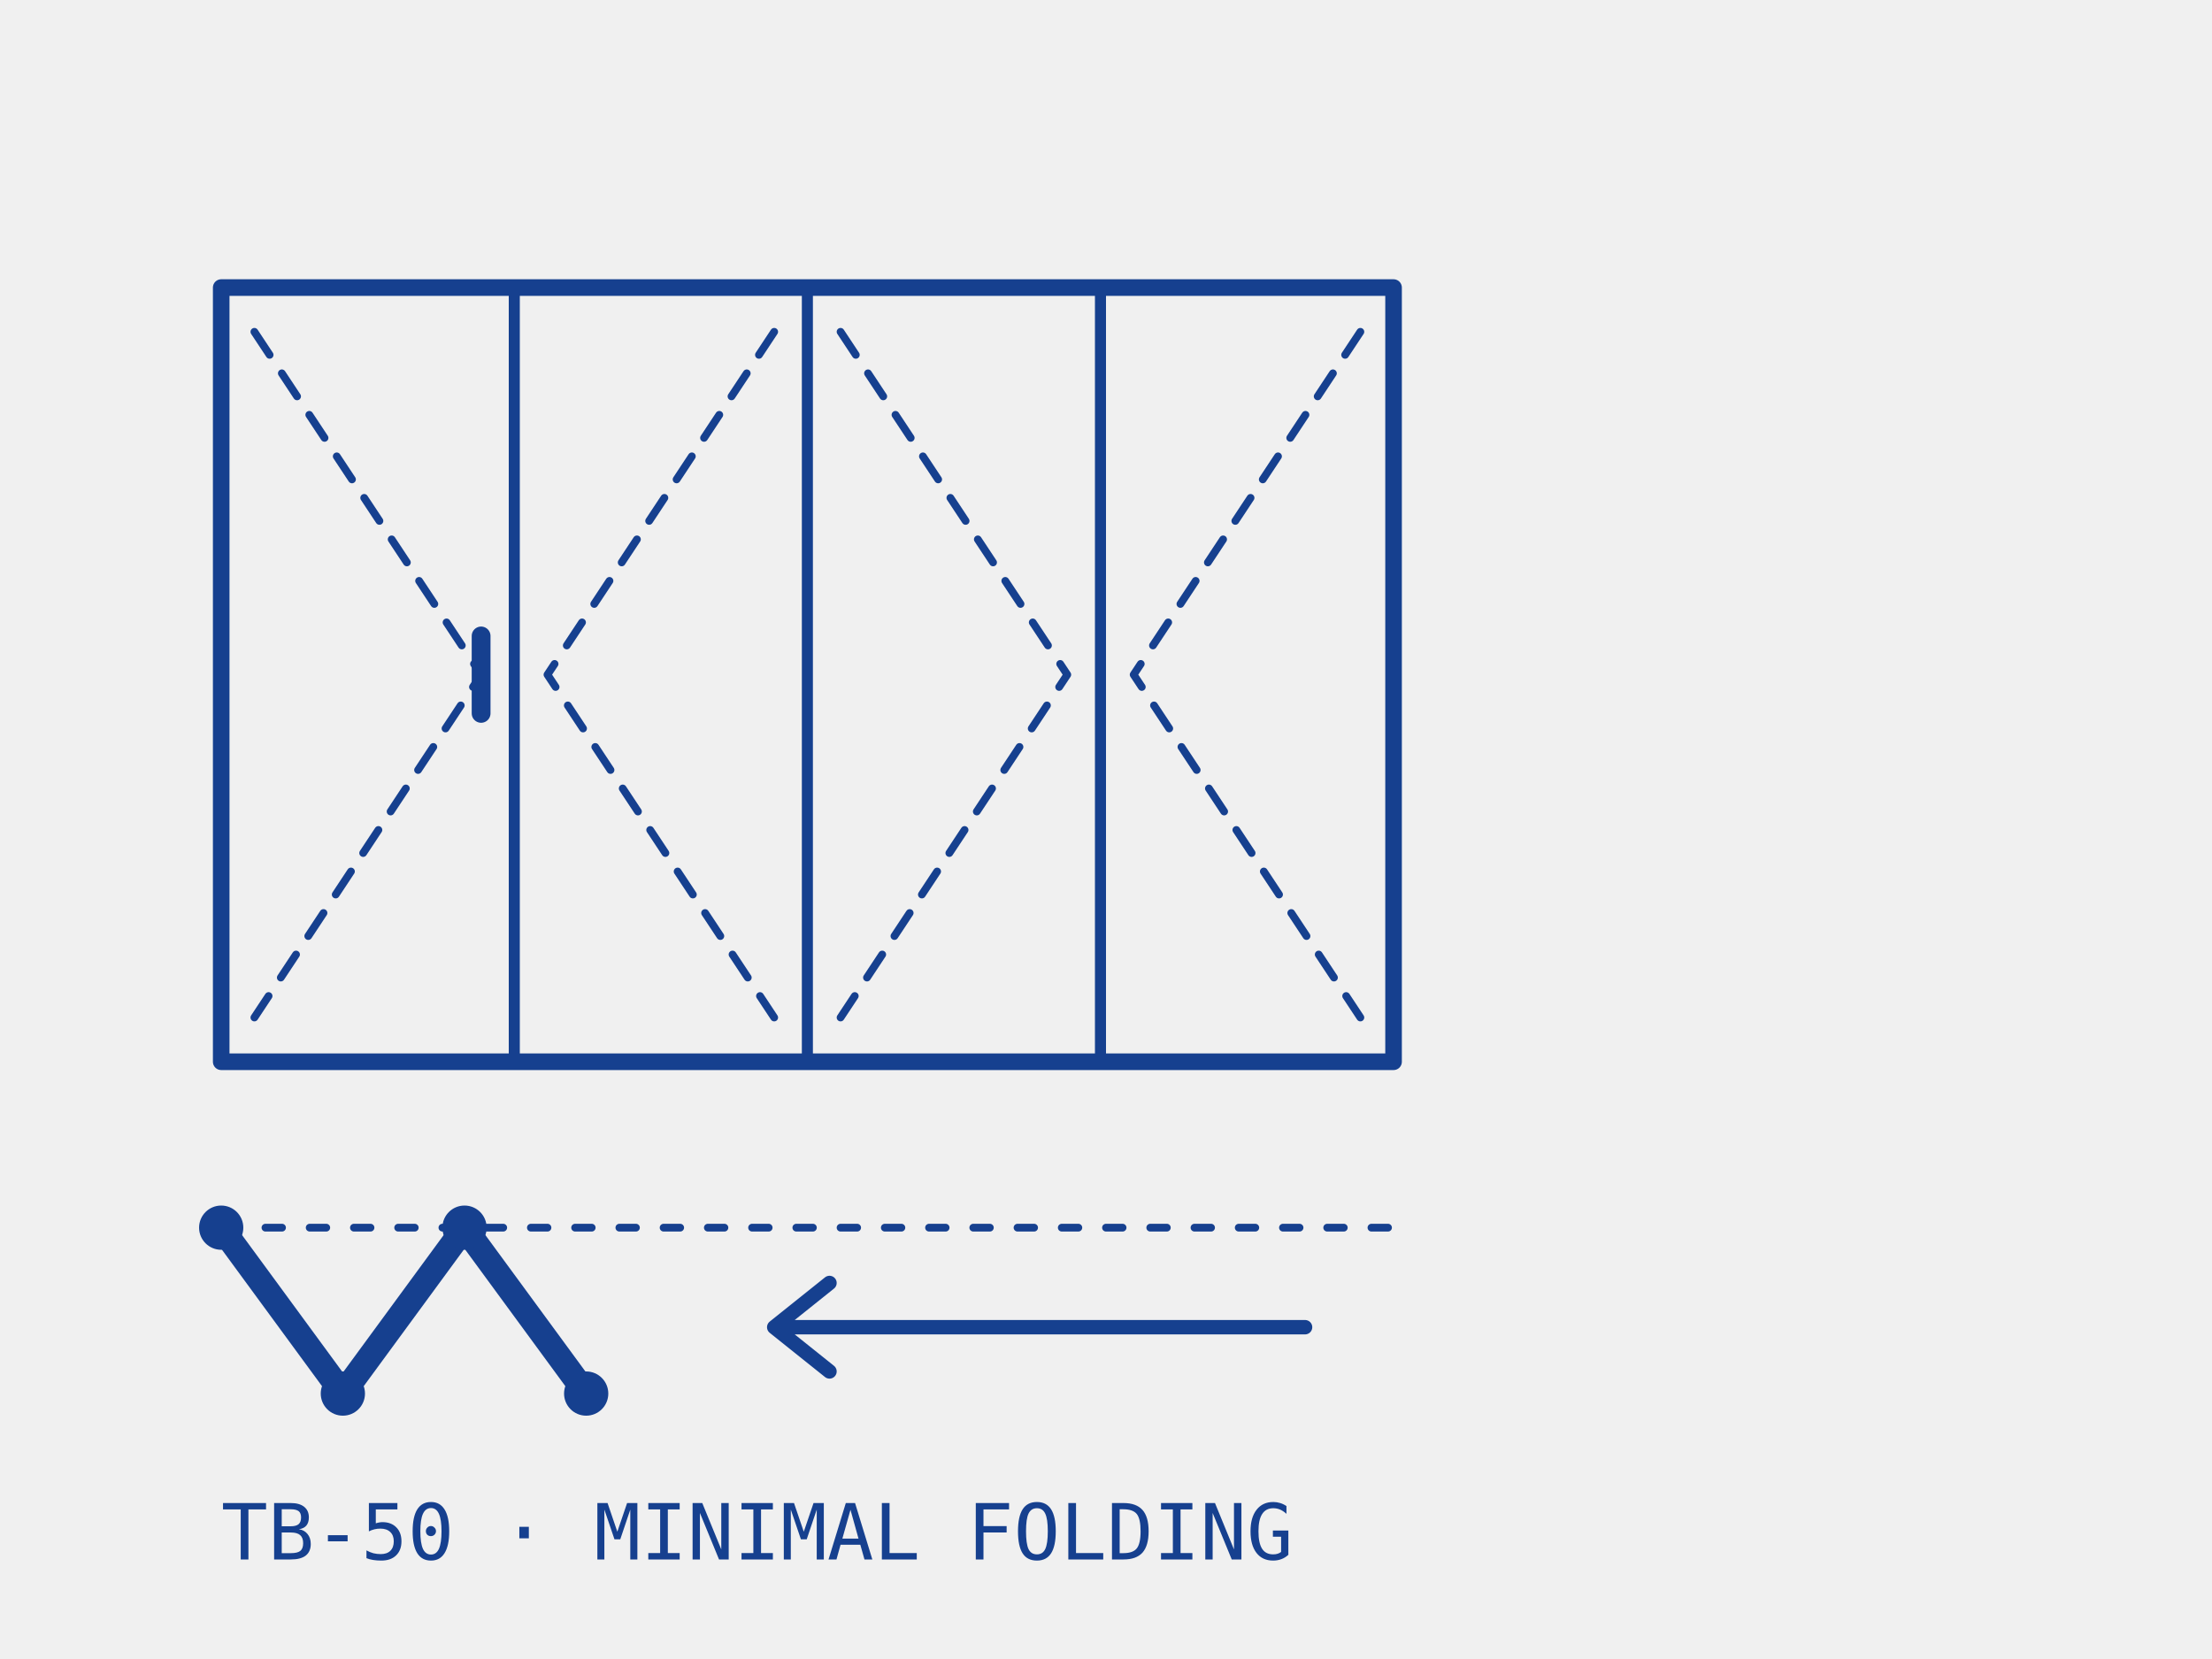
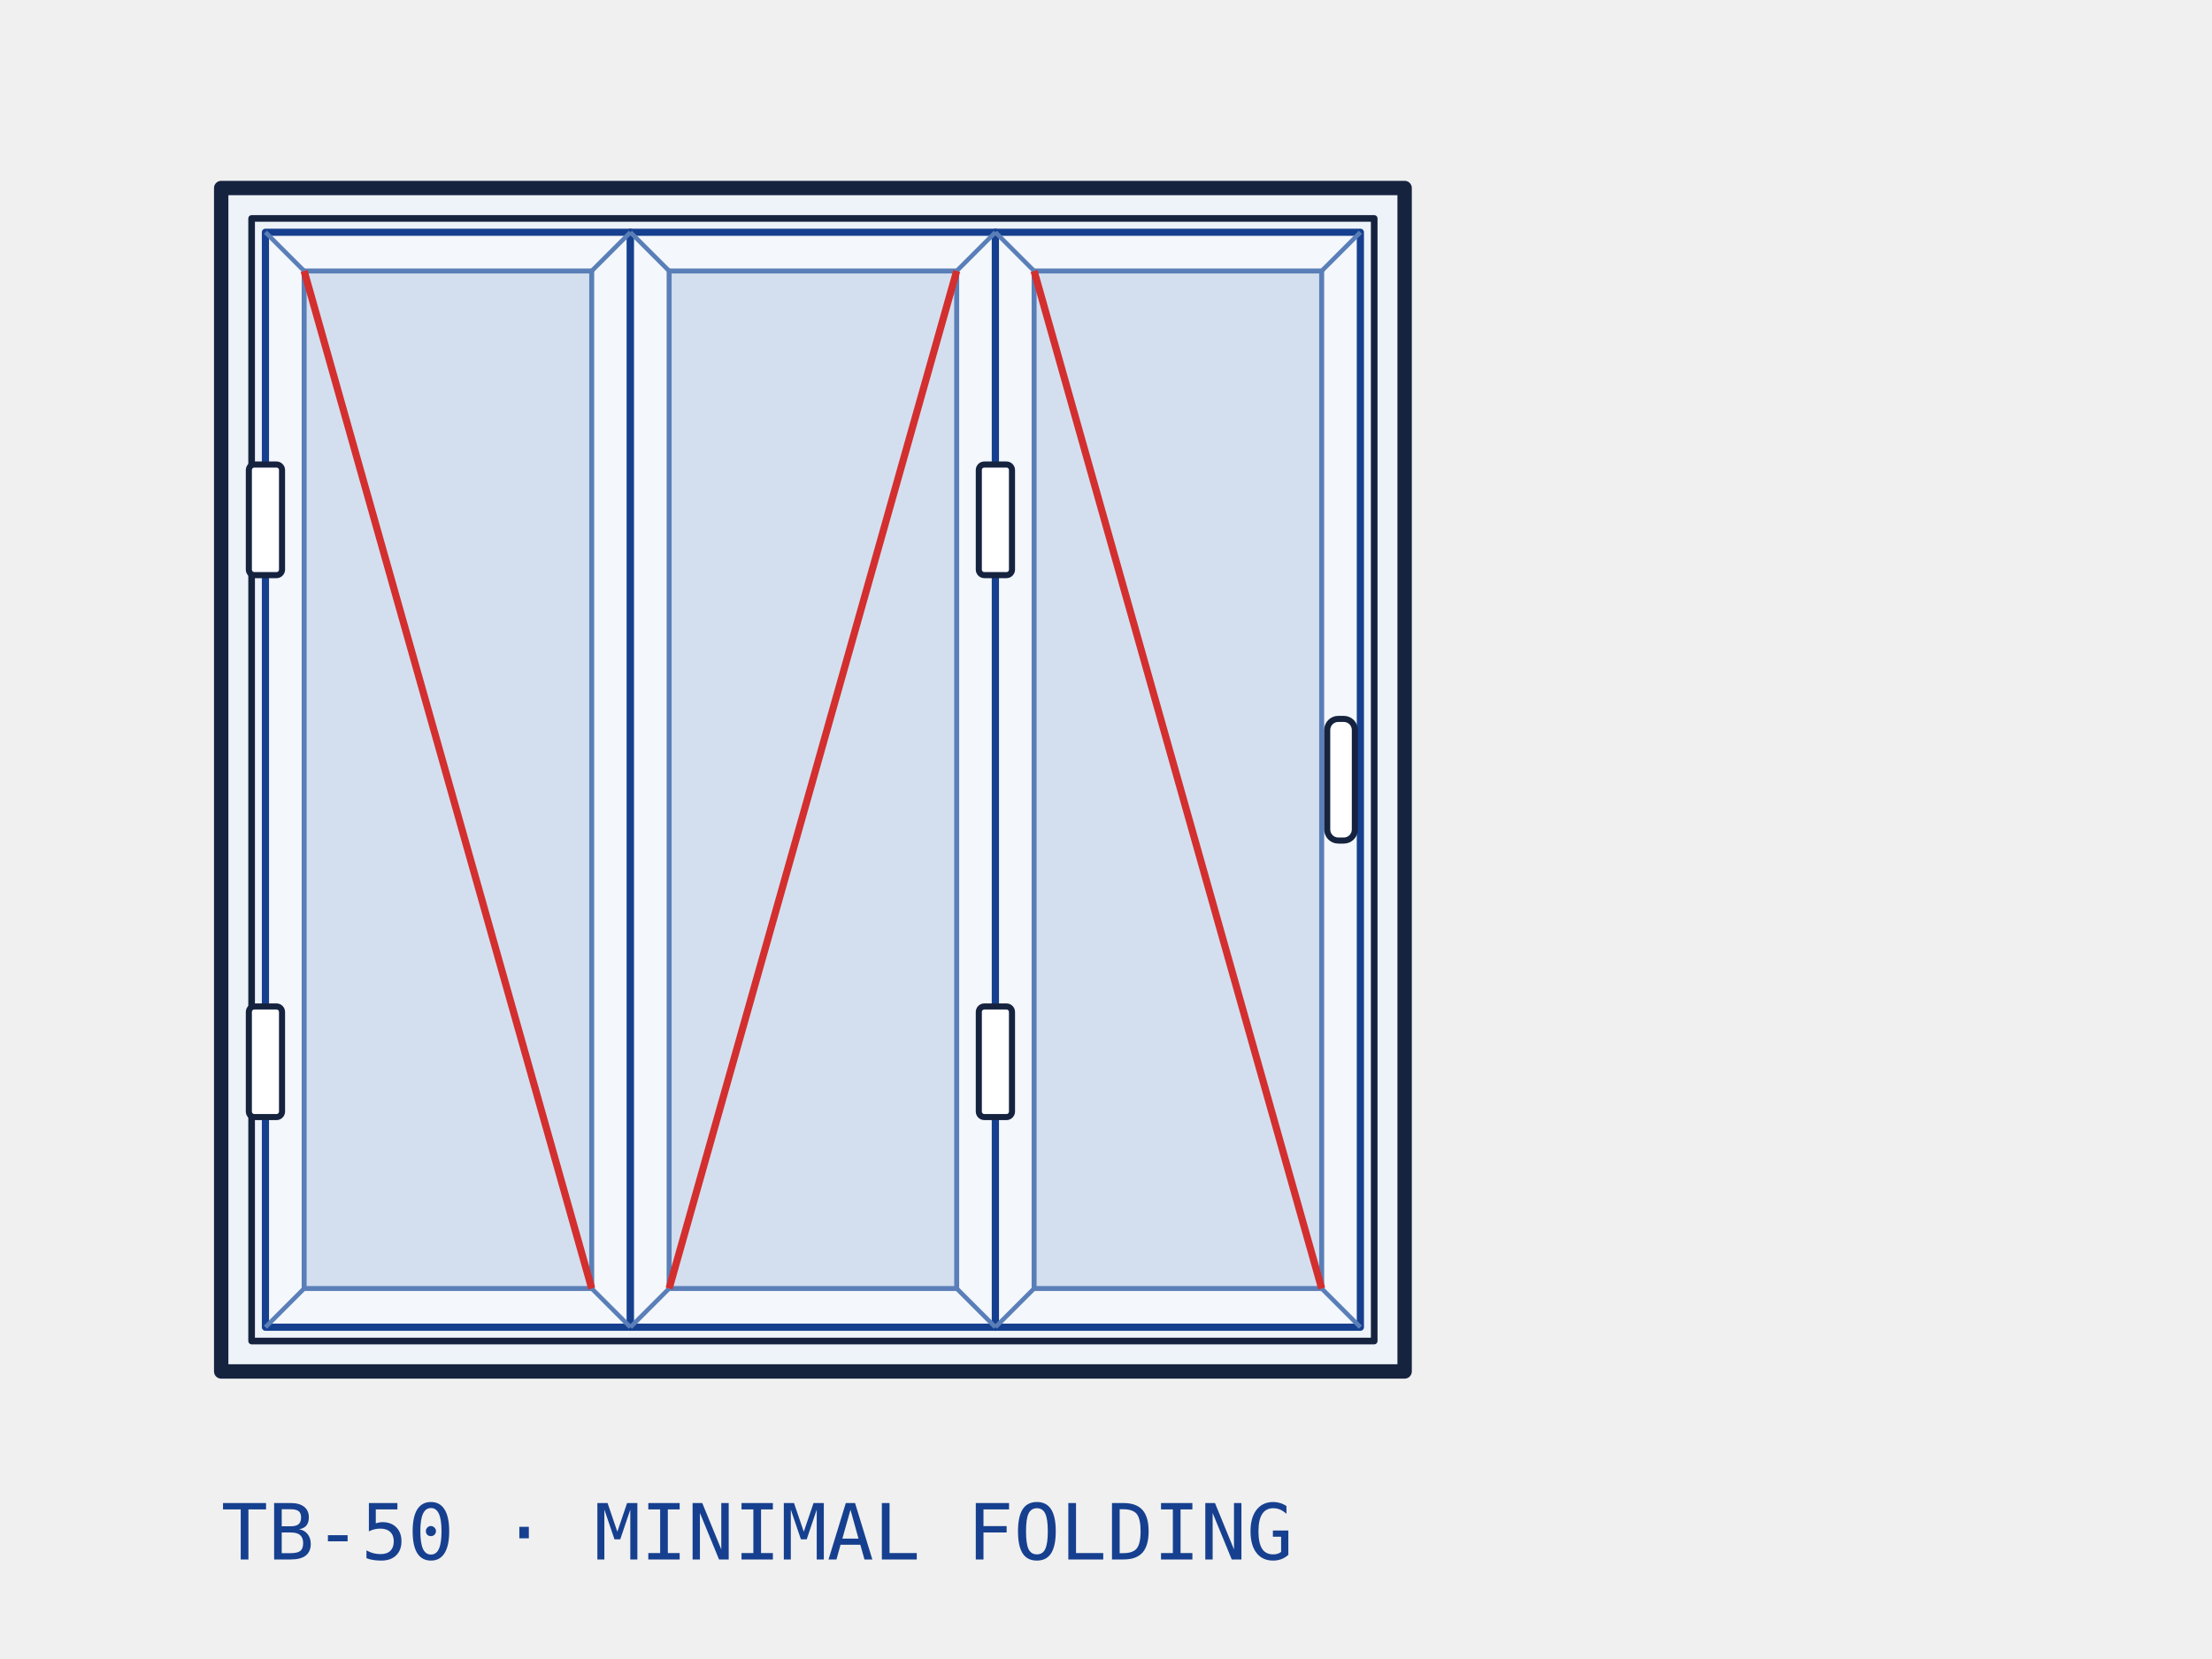
- <svg xmlns="http://www.w3.org/2000/svg" viewBox="0 0 400 300" fill="none" stroke="#16408f" stroke-linecap="round" stroke-linejoin="round">
-   <rect x="40" y="52" width="212" height="140" stroke-width="3" />
-   <path d="M93 52v140M146 52v140M199 52v140" stroke-width="2" />
-   <path d="M46 60 87 122 46 184M140 60 99 122 140 184M152 60 193 122 152 184M246 60 205 122 246 184" stroke-width="1.4" stroke-dasharray="5 4" />
-   <path d="M87 115v14" stroke-width="3.4" />
-   <path d="M40 222h212" stroke-width="1.4" stroke-dasharray="3 5" />
-   <path d="M40 222l22 30 22-30 22 30" stroke-width="4.5" />
-   <g fill="#16408f" stroke="none">
-     <circle cx="40" cy="222" r="4" />
-     <circle cx="62" cy="252" r="4" />
-     <circle cx="84" cy="222" r="4" />
-     <circle cx="106" cy="252" r="4" />
+ <svg xmlns="http://www.w3.org/2000/svg" viewBox="0 0 400 300" stroke-linejoin="round">
+   <rect x="40" y="34" width="214" height="214" fill="#eef3f9" stroke="#16233f" stroke-width="2.6" />
+   <rect x="45.5" y="39.5" width="203" height="203" fill="none" stroke="#16233f" stroke-width="1.2" />
+   <g stroke="#16408f" stroke-width="1.3">
+     <rect x="48" y="42" width="66" height="198" fill="#f4f7fb" />
+     <rect x="114" y="42" width="66" height="198" fill="#f4f7fb" />
+     <rect x="180" y="42" width="66" height="198" fill="#f4f7fb" />
  </g>
-   <path d="M236 240h-96M150 232l-10 8 10 8" stroke-width="2.6" />
-   <text x="40" y="282" font-family="monospace" font-size="14" fill="#16408f" stroke="none">TB-50 · MINIMAL FOLDING</text>
+   <g fill="#d3dfee" stroke="#5a7fb8" stroke-width="0.9">
+     <rect x="55" y="49" width="52" height="184" />
+     <rect x="121" y="49" width="52" height="184" />
+     <rect x="187" y="49" width="52" height="184" />
+   </g>
+   <path d="M48 42l7 7M114 42l-7 7M48 240l7-7M114 240l-7-7M114 42l7 7M180 42l-7 7M114 240l7-7M180 240l-7-7M180 42l7 7M246 42l-7 7M180 240l7-7M246 240l-7-7" stroke="#5a7fb8" stroke-width="0.8" />
+   <g stroke="#d32f2f" stroke-width="1.3" fill="none">
+     <path d="M55 49 107 233" />
+     <path d="M121 233 173 49" />
+     <path d="M187 49 239 233" />
+   </g>
+   <g fill="#ffffff" stroke="#16233f" stroke-width="1.1">
+     <rect x="45" y="84" width="6" height="20" rx="1" />
+     <rect x="45" y="182" width="6" height="20" rx="1" />
+     <rect x="177" y="84" width="6" height="20" rx="1" />
+     <rect x="177" y="182" width="6" height="20" rx="1" />
+     <rect x="240" y="130" width="5" height="22" rx="2" />
+   </g>
+   <text x="40" y="282" font-family="monospace" font-size="14" fill="#16408f">TB-50 · MINIMAL FOLDING</text>
</svg>
